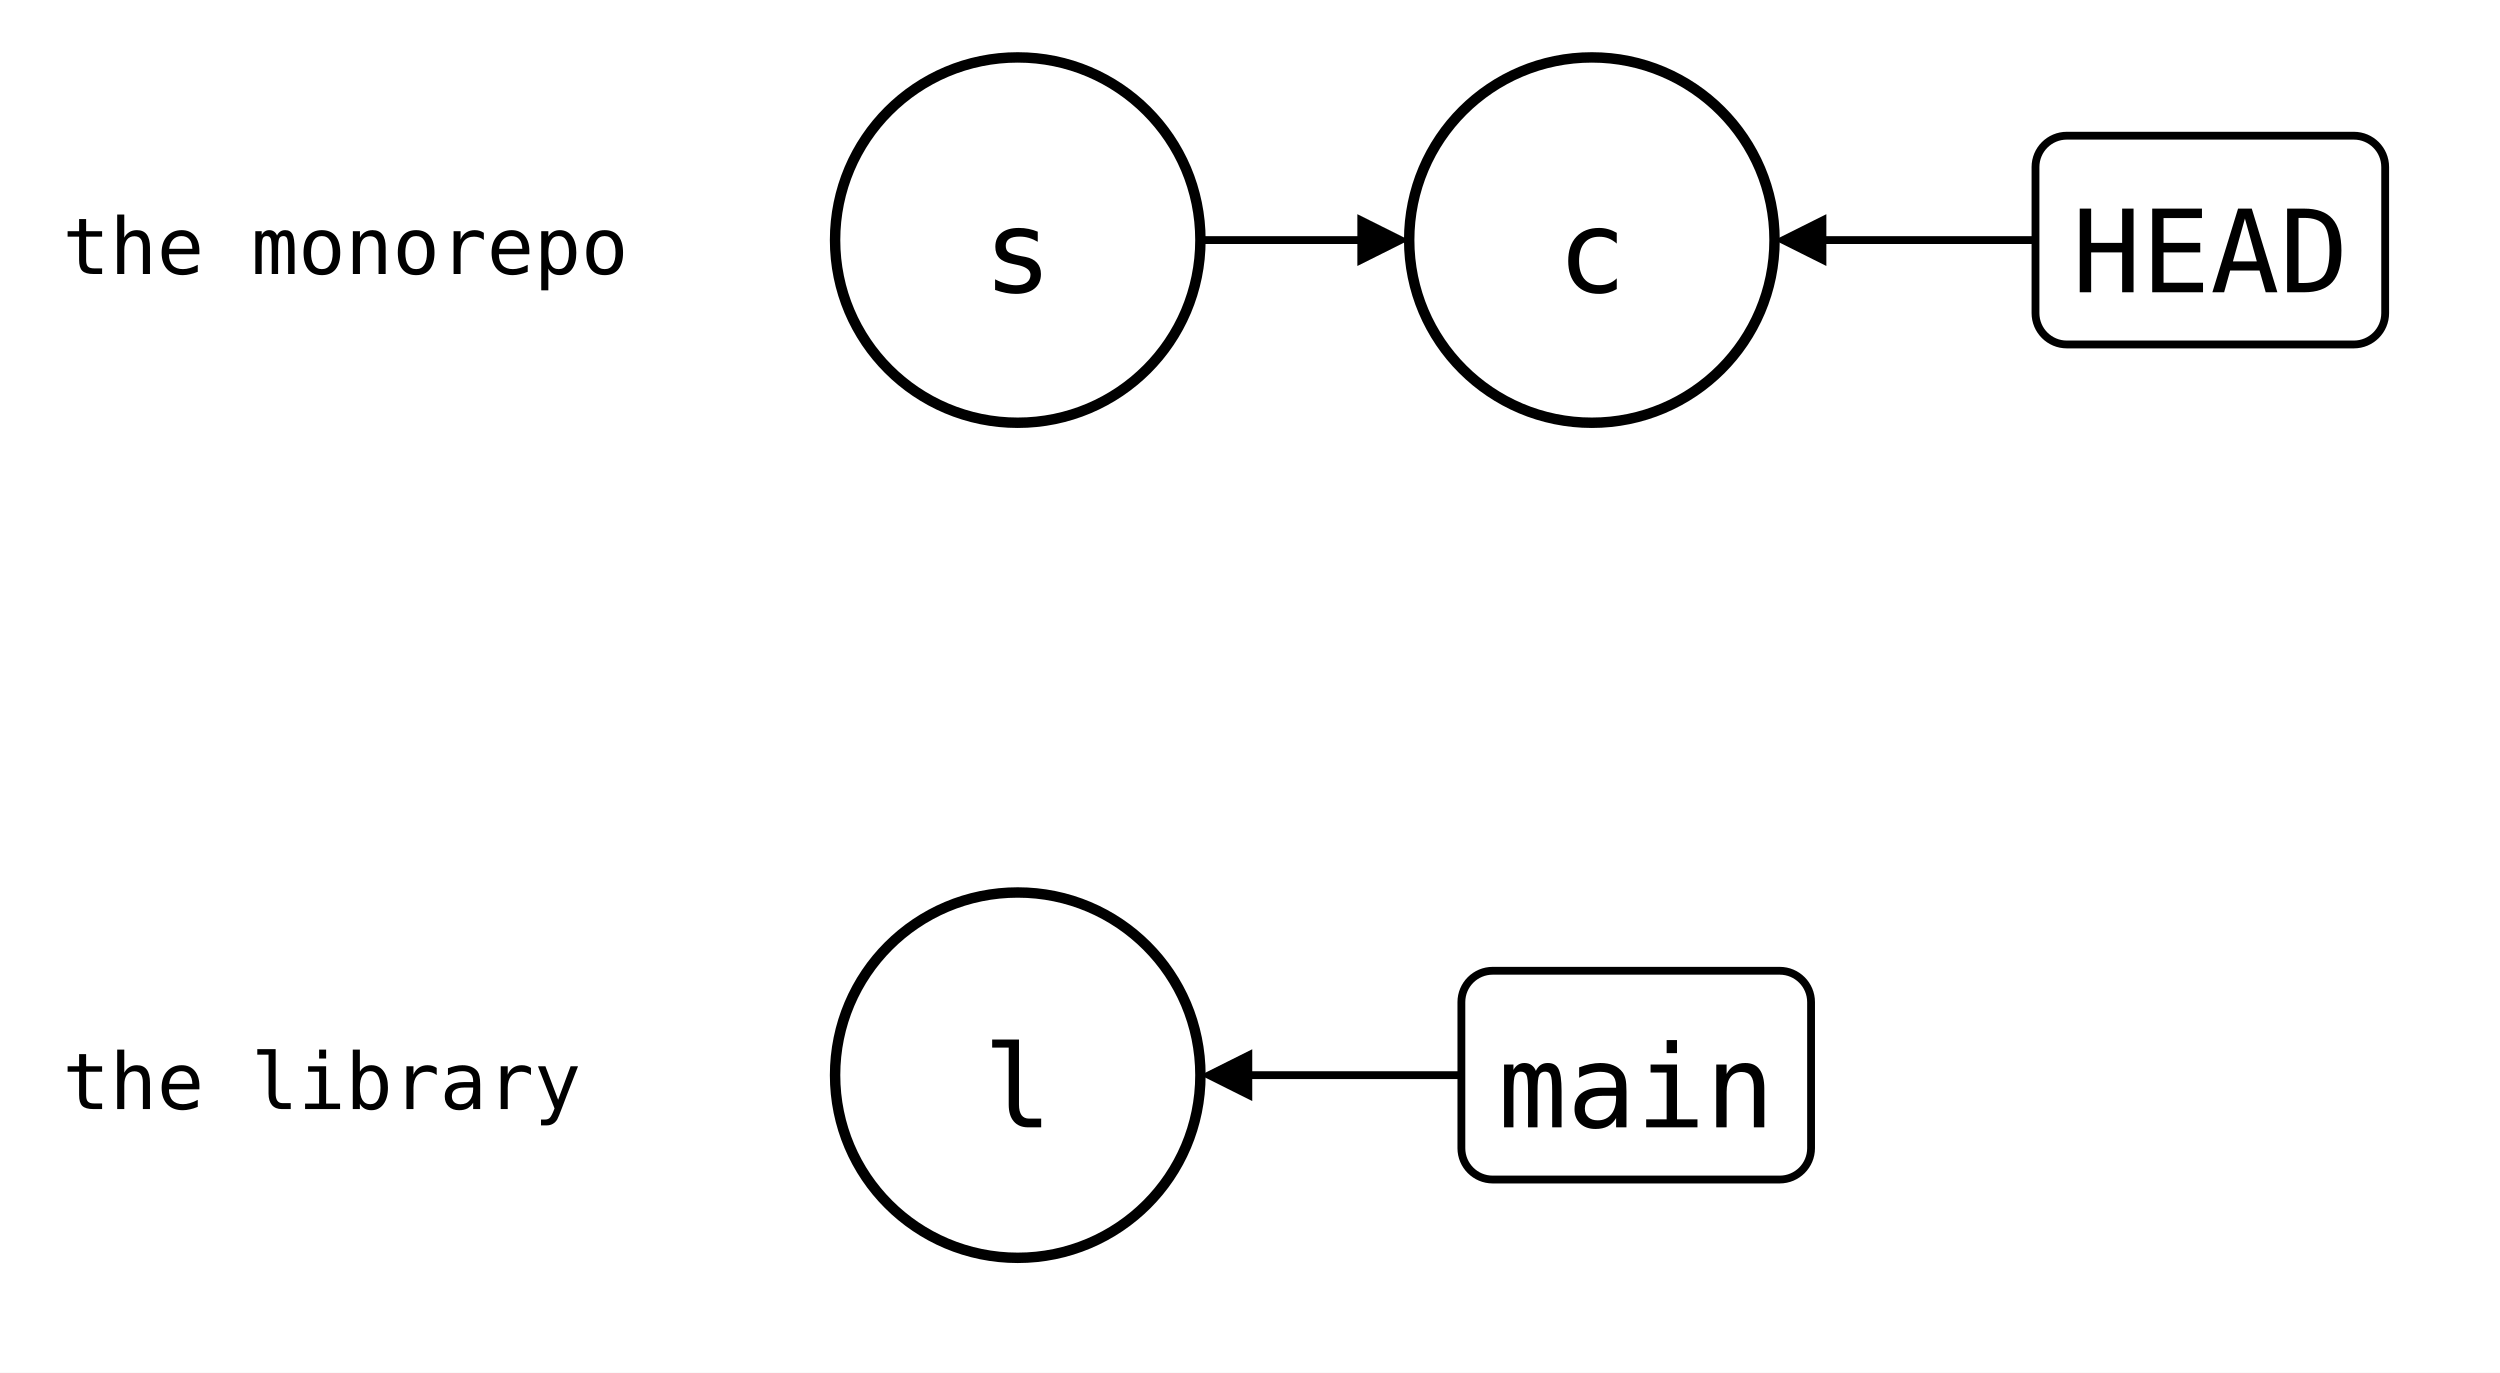
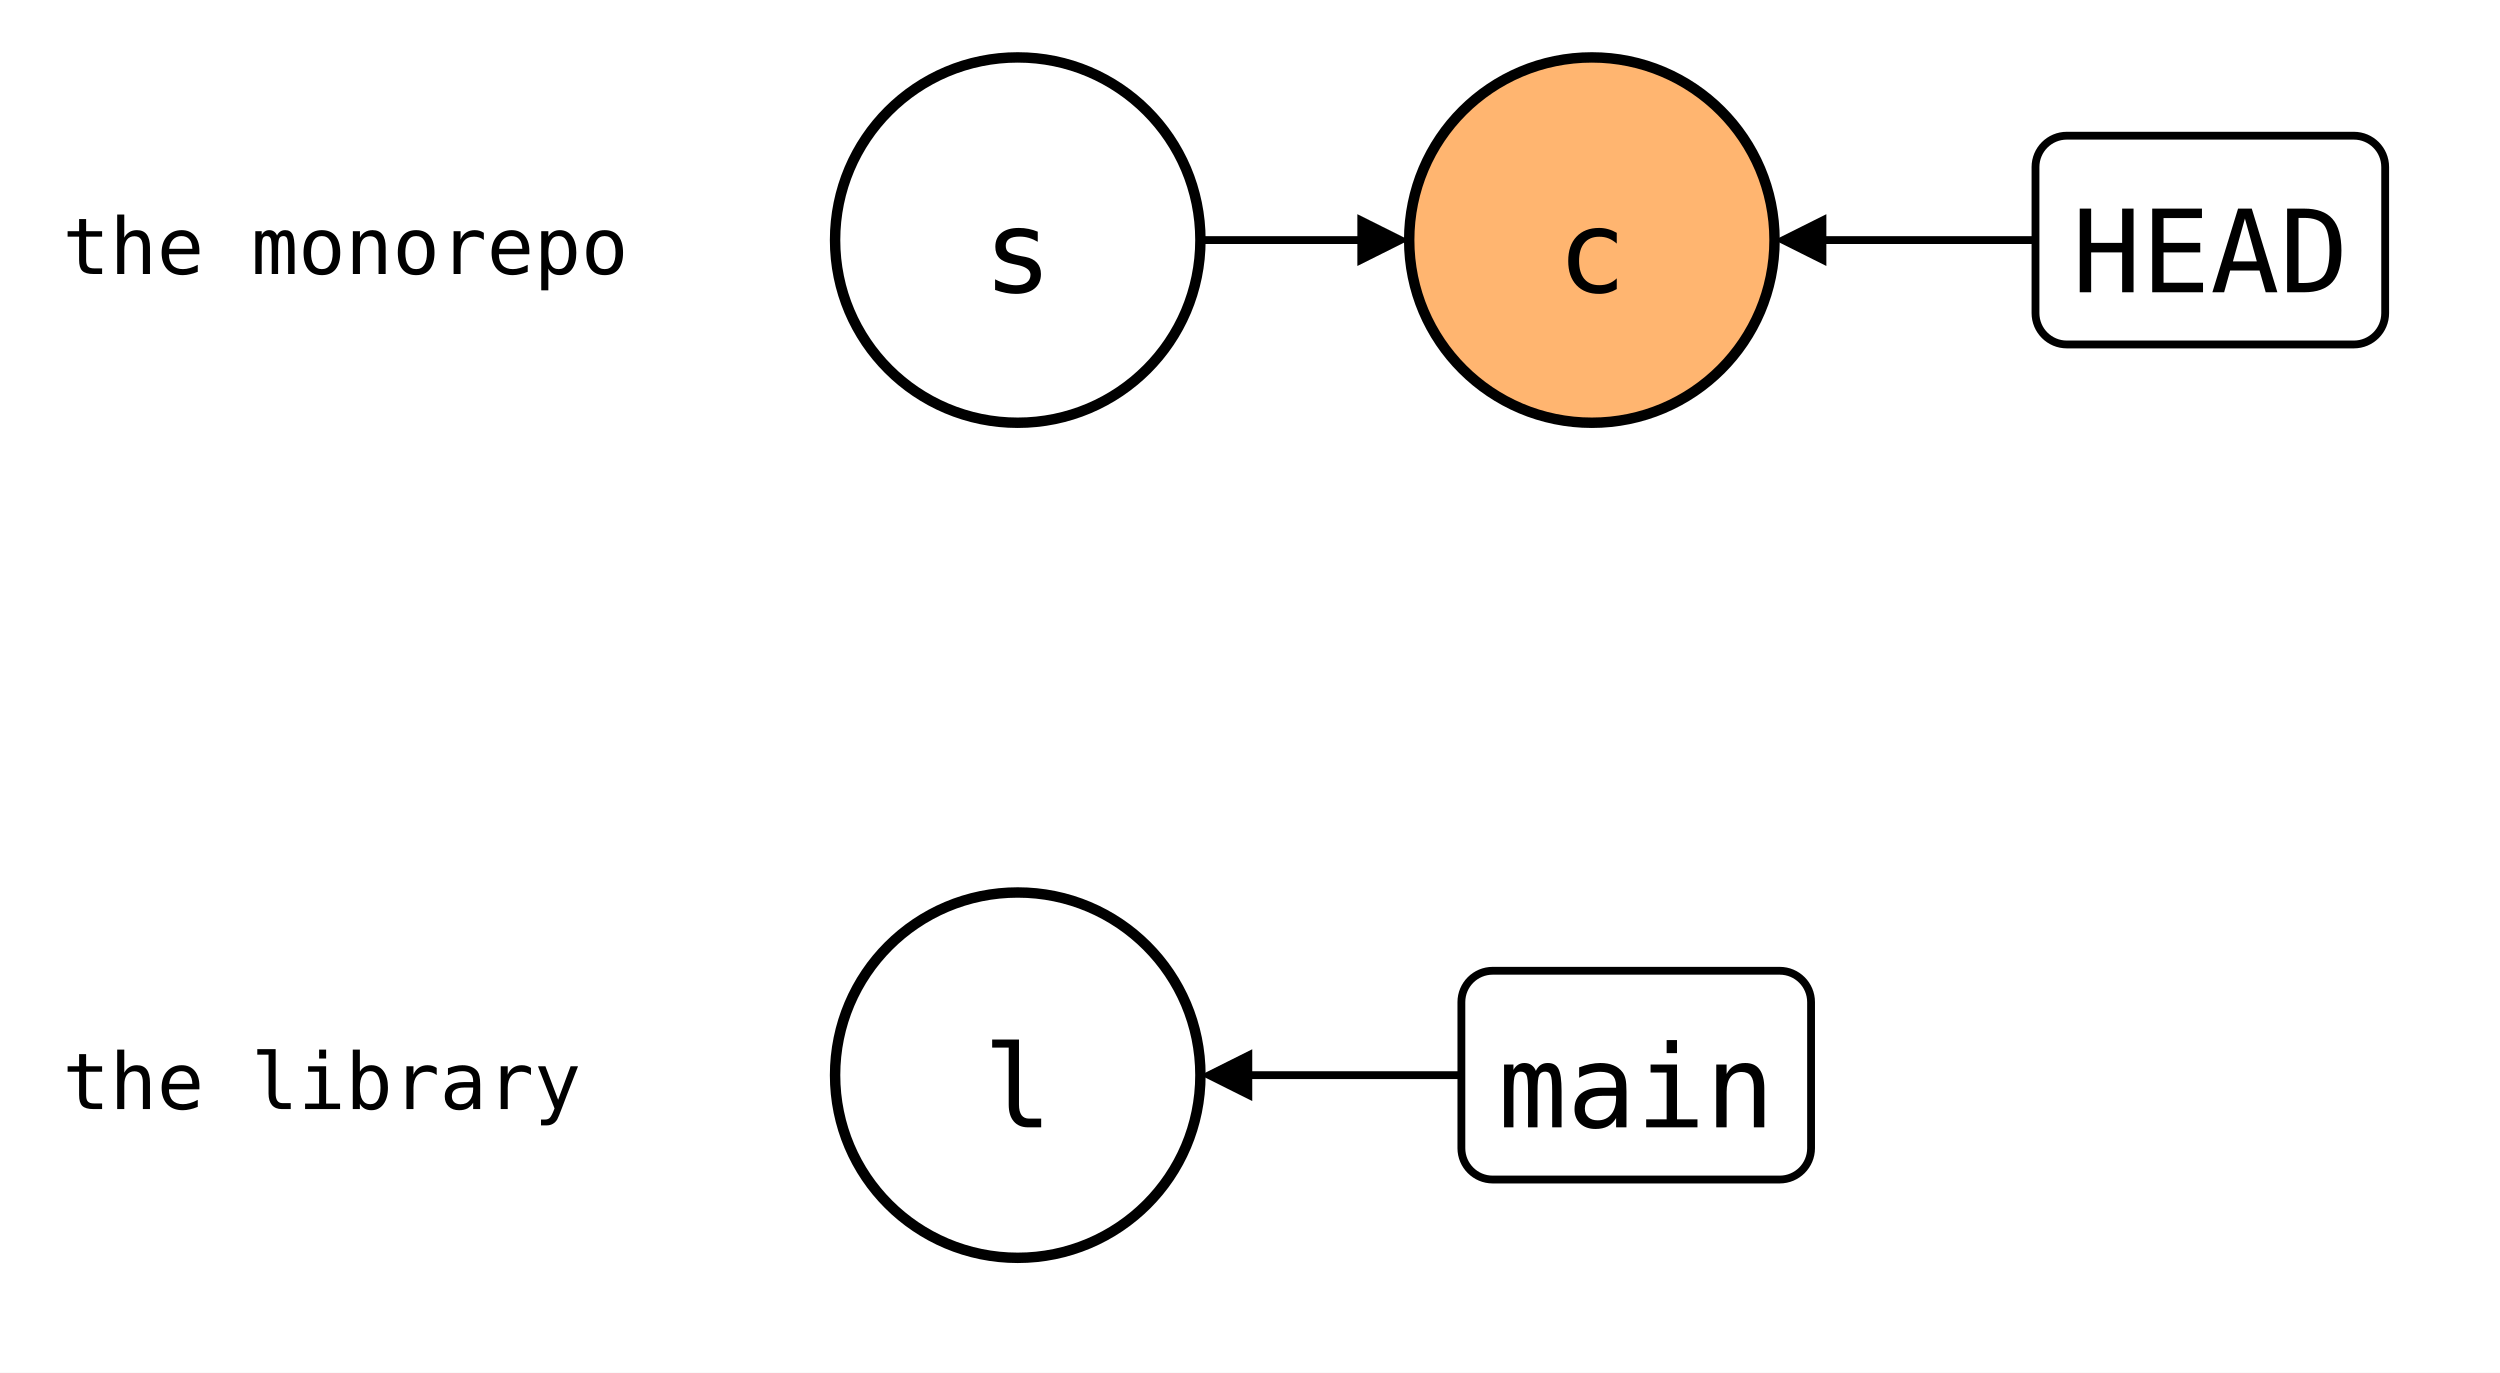
- <svg xmlns="http://www.w3.org/2000/svg" style="background: #ffffff; background-color: light-dark(#ffffff, #121212); color-scheme: light dark;" version="1.1" width="479px" height="263px" viewBox="0 0 479 263" id="ge-svg-MgHFD9AsF83aB5VMh_YO" content="&lt;mxfile host=&quot;Electron&quot;&gt;&#10;  &lt;diagram name=&quot;git-submodule-splice-fix&quot; id=&quot;git-submodule-splice-fix&quot;&gt;&#10;    &lt;mxGraphModel grid=&quot;0&quot; gridSize=&quot;10&quot; guides=&quot;1&quot; tooltips=&quot;1&quot; connect=&quot;1&quot; arrows=&quot;1&quot; fold=&quot;0&quot; page=&quot;0&quot; pageScale=&quot;1&quot; pageWidth=&quot;850&quot; pageHeight=&quot;1100&quot; background=&quot;#ffffff&quot; math=&quot;0&quot; shadow=&quot;0&quot;&gt;&#10;      &lt;root&gt;&#10;        &lt;mxCell id=&quot;0&quot; /&gt;&#10;        &lt;mxCell id=&quot;1&quot; parent=&quot;0&quot; /&gt;&#10;        &lt;mxCell id=&quot;text0&quot; parent=&quot;1&quot; style=&quot;text;strokeColor=none;fillColor=none;align=left;verticalAlign=middle;fontSize=15;fontFamily=Roboto Mono,monospace;&quot; value=&quot;the monorepo&quot; vertex=&quot;1&quot;&gt;&#10;          &lt;mxGeometry height=&quot;30&quot; width=&quot;130&quot; y=&quot;90&quot; as=&quot;geometry&quot; /&gt;&#10;        &lt;/mxCell&gt;&#10;        &lt;mxCell id=&quot;text1&quot; parent=&quot;1&quot; style=&quot;text;strokeColor=none;fillColor=none;align=left;verticalAlign=middle;fontSize=15;fontFamily=Roboto Mono,monospace;&quot; value=&quot;the library&quot; vertex=&quot;1&quot;&gt;&#10;          &lt;mxGeometry height=&quot;30&quot; width=&quot;130&quot; y=&quot;250&quot; as=&quot;geometry&quot; /&gt;&#10;        &lt;/mxCell&gt;&#10;        &lt;mxCell id=&quot;s&quot; parent=&quot;1&quot; style=&quot;ellipse;aspect=fixed;strokeWidth=2;fontSize=22;fontFamily=Roboto Mono,monospace;&quot; value=&quot;s&quot; vertex=&quot;1&quot;&gt;&#10;          &lt;mxGeometry height=&quot;70&quot; width=&quot;70&quot; x=&quot;150&quot; y=&quot;70&quot; as=&quot;geometry&quot; /&gt;&#10;        &lt;/mxCell&gt;&#10;        &lt;mxCell id=&quot;c&quot; parent=&quot;1&quot; style=&quot;ellipse;aspect=fixed;strokeWidth=2;fontSize=22;fontFamily=Roboto Mono,monospace;&quot; value=&quot;c&quot; vertex=&quot;1&quot;&gt;&#10;          &lt;mxGeometry height=&quot;70&quot; width=&quot;70&quot; x=&quot;260&quot; y=&quot;70&quot; as=&quot;geometry&quot; /&gt;&#10;        &lt;/mxCell&gt;&#10;        &lt;mxCell id=&quot;l&quot; parent=&quot;1&quot; style=&quot;ellipse;aspect=fixed;strokeWidth=2;fontSize=22;fontFamily=Roboto Mono,monospace;&quot; value=&quot;l&quot; vertex=&quot;1&quot;&gt;&#10;          &lt;mxGeometry height=&quot;70&quot; width=&quot;70&quot; x=&quot;150&quot; y=&quot;230&quot; as=&quot;geometry&quot; /&gt;&#10;        &lt;/mxCell&gt;&#10;        &lt;mxCell id=&quot;box0&quot; parent=&quot;1&quot; style=&quot;rounded=1;strokeWidth=1.5;fontSize=22;fontFamily=Roboto Mono,monospace;&quot; value=&quot;HEAD&quot; vertex=&quot;1&quot;&gt;&#10;          &lt;mxGeometry height=&quot;40&quot; width=&quot;67&quot; x=&quot;380&quot; y=&quot;85&quot; as=&quot;geometry&quot; /&gt;&#10;        &lt;/mxCell&gt;&#10;        &lt;mxCell id=&quot;e0&quot; edge=&quot;1&quot; parent=&quot;1&quot; source=&quot;box0&quot; style=&quot;endArrow=block;endFill=1;html=1;strokeWidth=1.5;rounded=0;&quot; target=&quot;c&quot;&gt;&#10;          &lt;mxGeometry relative=&quot;1&quot; as=&quot;geometry&quot; /&gt;&#10;        &lt;/mxCell&gt;&#10;        &lt;mxCell id=&quot;box1&quot; parent=&quot;1&quot; style=&quot;rounded=1;strokeWidth=1.5;fontSize=22;fontFamily=Roboto Mono,monospace;&quot; value=&quot;main&quot; vertex=&quot;1&quot;&gt;&#10;          &lt;mxGeometry height=&quot;40&quot; width=&quot;67&quot; x=&quot;270&quot; y=&quot;245&quot; as=&quot;geometry&quot; /&gt;&#10;        &lt;/mxCell&gt;&#10;        &lt;mxCell id=&quot;e1&quot; edge=&quot;1&quot; parent=&quot;1&quot; source=&quot;box1&quot; style=&quot;endArrow=block;endFill=1;html=1;strokeWidth=1.5;rounded=0;&quot; target=&quot;l&quot;&gt;&#10;          &lt;mxGeometry relative=&quot;1&quot; as=&quot;geometry&quot; /&gt;&#10;        &lt;/mxCell&gt;&#10;        &lt;mxCell id=&quot;e2&quot; edge=&quot;1&quot; parent=&quot;1&quot; source=&quot;s&quot; style=&quot;endArrow=block;endFill=1;html=1;strokeWidth=1.5;rounded=0;&quot; target=&quot;c&quot;&gt;&#10;          &lt;mxGeometry relative=&quot;1&quot; as=&quot;geometry&quot; /&gt;&#10;        &lt;/mxCell&gt;&#10;      &lt;/root&gt;&#10;    &lt;/mxGraphModel&gt;&#10;  &lt;/diagram&gt;&#10;&lt;/mxfile&gt;&#10;">
-   <style type="text/css">@supports (color: light-dark(#000, #fff)) { #ge-svg-MgHFD9AsF83aB5VMh_YO { --ge-adaptive-bg: light-dark(#ffffff, var(--ge-dark-color, #121212)); } }</style>
+ <svg xmlns="http://www.w3.org/2000/svg" style="background: #ffffff; background-color: light-dark(#ffffff, #121212); color-scheme: light dark;" version="1.1" width="479px" height="263px" viewBox="0 0 479 263" id="ge-svg-xm80viyUvkmodQr5KoP1" content="&lt;mxfile host=&quot;Electron&quot;&gt;&#10;  &lt;diagram name=&quot;git-submodule-splice-fix&quot; id=&quot;git-submodule-splice-fix&quot;&gt;&#10;    &lt;mxGraphModel grid=&quot;0&quot; gridSize=&quot;10&quot; guides=&quot;1&quot; tooltips=&quot;1&quot; connect=&quot;1&quot; arrows=&quot;1&quot; fold=&quot;0&quot; page=&quot;0&quot; pageScale=&quot;1&quot; pageWidth=&quot;850&quot; pageHeight=&quot;1100&quot; background=&quot;#ffffff&quot; math=&quot;0&quot; shadow=&quot;0&quot;&gt;&#10;      &lt;root&gt;&#10;        &lt;mxCell id=&quot;0&quot; /&gt;&#10;        &lt;mxCell id=&quot;1&quot; parent=&quot;0&quot; /&gt;&#10;        &lt;mxCell id=&quot;text0&quot; parent=&quot;1&quot; style=&quot;text;strokeColor=none;fillColor=none;align=left;verticalAlign=middle;fontSize=15;fontFamily=Roboto Mono,monospace;&quot; value=&quot;the monorepo&quot; vertex=&quot;1&quot;&gt;&#10;          &lt;mxGeometry height=&quot;30&quot; width=&quot;130&quot; y=&quot;90&quot; as=&quot;geometry&quot; /&gt;&#10;        &lt;/mxCell&gt;&#10;        &lt;mxCell id=&quot;text1&quot; parent=&quot;1&quot; style=&quot;text;strokeColor=none;fillColor=none;align=left;verticalAlign=middle;fontSize=15;fontFamily=Roboto Mono,monospace;&quot; value=&quot;the library&quot; vertex=&quot;1&quot;&gt;&#10;          &lt;mxGeometry height=&quot;30&quot; width=&quot;130&quot; y=&quot;250&quot; as=&quot;geometry&quot; /&gt;&#10;        &lt;/mxCell&gt;&#10;        &lt;mxCell id=&quot;s&quot; parent=&quot;1&quot; style=&quot;ellipse;aspect=fixed;strokeWidth=2;fontSize=22;fontFamily=Roboto Mono,monospace;&quot; value=&quot;s&quot; vertex=&quot;1&quot;&gt;&#10;          &lt;mxGeometry height=&quot;70&quot; width=&quot;70&quot; x=&quot;150&quot; y=&quot;70&quot; as=&quot;geometry&quot; /&gt;&#10;        &lt;/mxCell&gt;&#10;        &lt;mxCell id=&quot;c&quot; parent=&quot;1&quot; style=&quot;ellipse;aspect=fixed;strokeWidth=2;fontSize=22;fontFamily=Roboto Mono,monospace;fillColor=#FFB570;&quot; value=&quot;c&quot; vertex=&quot;1&quot;&gt;&#10;          &lt;mxGeometry height=&quot;70&quot; width=&quot;70&quot; x=&quot;260&quot; y=&quot;70&quot; as=&quot;geometry&quot; /&gt;&#10;        &lt;/mxCell&gt;&#10;        &lt;mxCell id=&quot;l&quot; parent=&quot;1&quot; style=&quot;ellipse;aspect=fixed;strokeWidth=2;fontSize=22;fontFamily=Roboto Mono,monospace;&quot; value=&quot;l&quot; vertex=&quot;1&quot;&gt;&#10;          &lt;mxGeometry height=&quot;70&quot; width=&quot;70&quot; x=&quot;150&quot; y=&quot;230&quot; as=&quot;geometry&quot; /&gt;&#10;        &lt;/mxCell&gt;&#10;        &lt;mxCell id=&quot;box0&quot; parent=&quot;1&quot; style=&quot;rounded=1;strokeWidth=1.5;fontSize=22;fontFamily=Roboto Mono,monospace;&quot; value=&quot;HEAD&quot; vertex=&quot;1&quot;&gt;&#10;          &lt;mxGeometry height=&quot;40&quot; width=&quot;67&quot; x=&quot;380&quot; y=&quot;85&quot; as=&quot;geometry&quot; /&gt;&#10;        &lt;/mxCell&gt;&#10;        &lt;mxCell id=&quot;e0&quot; edge=&quot;1&quot; parent=&quot;1&quot; source=&quot;box0&quot; style=&quot;endArrow=block;endFill=1;html=1;strokeWidth=1.5;rounded=0;&quot; target=&quot;c&quot;&gt;&#10;          &lt;mxGeometry relative=&quot;1&quot; as=&quot;geometry&quot; /&gt;&#10;        &lt;/mxCell&gt;&#10;        &lt;mxCell id=&quot;box1&quot; parent=&quot;1&quot; style=&quot;rounded=1;strokeWidth=1.5;fontSize=22;fontFamily=Roboto Mono,monospace;&quot; value=&quot;main&quot; vertex=&quot;1&quot;&gt;&#10;          &lt;mxGeometry height=&quot;40&quot; width=&quot;67&quot; x=&quot;270&quot; y=&quot;245&quot; as=&quot;geometry&quot; /&gt;&#10;        &lt;/mxCell&gt;&#10;        &lt;mxCell id=&quot;e1&quot; edge=&quot;1&quot; parent=&quot;1&quot; source=&quot;box1&quot; style=&quot;endArrow=block;endFill=1;html=1;strokeWidth=1.5;rounded=0;&quot; target=&quot;l&quot;&gt;&#10;          &lt;mxGeometry relative=&quot;1&quot; as=&quot;geometry&quot; /&gt;&#10;        &lt;/mxCell&gt;&#10;        &lt;mxCell id=&quot;e2&quot; edge=&quot;1&quot; parent=&quot;1&quot; source=&quot;s&quot; style=&quot;endArrow=block;endFill=1;html=1;strokeWidth=1.5;rounded=0;&quot; target=&quot;c&quot;&gt;&#10;          &lt;mxGeometry relative=&quot;1&quot; as=&quot;geometry&quot; /&gt;&#10;        &lt;/mxCell&gt;&#10;      &lt;/root&gt;&#10;    &lt;/mxGraphModel&gt;&#10;  &lt;/diagram&gt;&#10;&lt;/mxfile&gt;&#10;">
+   <style type="text/css">@supports (color: light-dark(#000, #fff)) { #ge-svg-xm80viyUvkmodQr5KoP1 { --ge-adaptive-bg: light-dark(#ffffff, var(--ge-dark-color, #121212)); } }</style>
  <defs />
  <rect fill="#ffffff" width="100%" height="100%" x="0" y="0" style="fill: light-dark(rgb(255, 255, 255), rgb(18, 18, 18));" />
  <g>
    <g data-cell-id="0">
      <g data-cell-id="1">
        <g data-cell-id="text0">
          <g>
            <rect x="10" y="31" width="130" height="30" fill="none" stroke="none" pointer-events="all" />
          </g>
          <g>
            <g fill="#000000" font-family="'Roboto Mono', monospace" text-anchor="start" font-size="15px" style="fill: light-dark(rgb(0, 0, 0), rgb(255, 255, 255));">
              <text x="12" y="52.5">the monorepo</text>
            </g>
          </g>
        </g>
        <g data-cell-id="text1">
          <g>
            <rect x="10" y="191" width="130" height="30" fill="none" stroke="none" pointer-events="all" />
          </g>
          <g>
            <g fill="#000000" font-family="'Roboto Mono', monospace" text-anchor="start" font-size="15px" style="fill: light-dark(rgb(0, 0, 0), rgb(255, 255, 255));">
              <text x="12" y="212.5">the library</text>
            </g>
          </g>
        </g>
        <g data-cell-id="s">
          <g>
            <ellipse cx="195" cy="46" rx="35" ry="35" fill="#ffffff" stroke="#000000" stroke-width="2" pointer-events="all" style="fill: var(--ge-adaptive-bg, #ffffff); stroke: light-dark(rgb(0, 0, 0), rgb(255, 255, 255));" />
          </g>
          <g>
            <g fill="#000000" font-family="'Roboto Mono', monospace" text-anchor="middle" font-size="22px" style="fill: light-dark(rgb(0, 0, 0), rgb(255, 255, 255));">
              <text x="195" y="56">s</text>
            </g>
          </g>
        </g>
        <g data-cell-id="c">
          <g>
-             <ellipse cx="305" cy="46" rx="35" ry="35" fill="#ffffff" stroke="#000000" stroke-width="2" pointer-events="all" style="fill: var(--ge-adaptive-bg, #ffffff); stroke: light-dark(rgb(0, 0, 0), rgb(255, 255, 255));" />
+             <ellipse cx="305" cy="46" rx="35" ry="35" fill="#ffb570" stroke="#000000" stroke-width="2" pointer-events="all" style="fill: light-dark(rgb(255, 181, 112), rgb(126, 63, 3)); stroke: light-dark(rgb(0, 0, 0), rgb(255, 255, 255));" />
          </g>
          <g>
            <g fill="#000000" font-family="'Roboto Mono', monospace" text-anchor="middle" font-size="22px" style="fill: light-dark(rgb(0, 0, 0), rgb(255, 255, 255));">
              <text x="305" y="56">c</text>
            </g>
          </g>
        </g>
        <g data-cell-id="l">
          <g>
            <ellipse cx="195" cy="206" rx="35" ry="35" fill="#ffffff" stroke="#000000" stroke-width="2" pointer-events="all" style="fill: var(--ge-adaptive-bg, #ffffff); stroke: light-dark(rgb(0, 0, 0), rgb(255, 255, 255));" />
          </g>
          <g>
            <g fill="#000000" font-family="'Roboto Mono', monospace" text-anchor="middle" font-size="22px" style="fill: light-dark(rgb(0, 0, 0), rgb(255, 255, 255));">
              <text x="195" y="216">l</text>
            </g>
          </g>
        </g>
        <g data-cell-id="box0">
          <g>
            <rect x="390" y="26" width="67" height="40" rx="6" ry="6" fill="#ffffff" stroke="#000000" stroke-width="1.5" pointer-events="all" style="fill: var(--ge-adaptive-bg, #ffffff); stroke: light-dark(rgb(0, 0, 0), rgb(255, 255, 255));" />
          </g>
          <g>
            <g fill="#000000" font-family="'Roboto Mono', monospace" text-anchor="middle" font-size="22px" style="fill: light-dark(rgb(0, 0, 0), rgb(255, 255, 255));">
              <text x="423.5" y="56">HEAD</text>
            </g>
          </g>
        </g>
        <g data-cell-id="e0">
          <g>
            <path d="M 390 46 L 349.18 46" fill="none" stroke="#000000" stroke-width="1.5" stroke-miterlimit="10" pointer-events="stroke" style="stroke: light-dark(rgb(0, 0, 0), rgb(255, 255, 255));" />
            <path d="M 341.68 46 L 349.18 42.25 L 349.18 49.75 Z" fill="#000000" stroke="#000000" stroke-width="1.5" stroke-miterlimit="10" pointer-events="all" style="fill: light-dark(rgb(0, 0, 0), rgb(255, 255, 255)); stroke: light-dark(rgb(0, 0, 0), rgb(255, 255, 255));" />
          </g>
        </g>
        <g data-cell-id="box1">
          <g>
            <rect x="280" y="186" width="67" height="40" rx="6" ry="6" fill="#ffffff" stroke="#000000" stroke-width="1.5" pointer-events="all" style="fill: var(--ge-adaptive-bg, #ffffff); stroke: light-dark(rgb(0, 0, 0), rgb(255, 255, 255));" />
          </g>
          <g>
            <g fill="#000000" font-family="'Roboto Mono', monospace" text-anchor="middle" font-size="22px" style="fill: light-dark(rgb(0, 0, 0), rgb(255, 255, 255));">
              <text x="313.5" y="216">main</text>
            </g>
          </g>
        </g>
        <g data-cell-id="e1">
          <g>
            <path d="M 280 206 L 239.18 206" fill="none" stroke="#000000" stroke-width="1.5" stroke-miterlimit="10" pointer-events="stroke" style="stroke: light-dark(rgb(0, 0, 0), rgb(255, 255, 255));" />
            <path d="M 231.68 206 L 239.18 202.25 L 239.18 209.75 Z" fill="#000000" stroke="#000000" stroke-width="1.5" stroke-miterlimit="10" pointer-events="all" style="fill: light-dark(rgb(0, 0, 0), rgb(255, 255, 255)); stroke: light-dark(rgb(0, 0, 0), rgb(255, 255, 255));" />
          </g>
        </g>
        <g data-cell-id="e2">
          <g>
            <path d="M 230 46 L 260.82 46" fill="none" stroke="#000000" stroke-width="1.5" stroke-miterlimit="10" pointer-events="stroke" style="stroke: light-dark(rgb(0, 0, 0), rgb(255, 255, 255));" />
            <path d="M 268.32 46 L 260.82 49.75 L 260.82 42.25 Z" fill="#000000" stroke="#000000" stroke-width="1.5" stroke-miterlimit="10" pointer-events="all" style="fill: light-dark(rgb(0, 0, 0), rgb(255, 255, 255)); stroke: light-dark(rgb(0, 0, 0), rgb(255, 255, 255));" />
          </g>
        </g>
      </g>
    </g>
  </g>
</svg>
